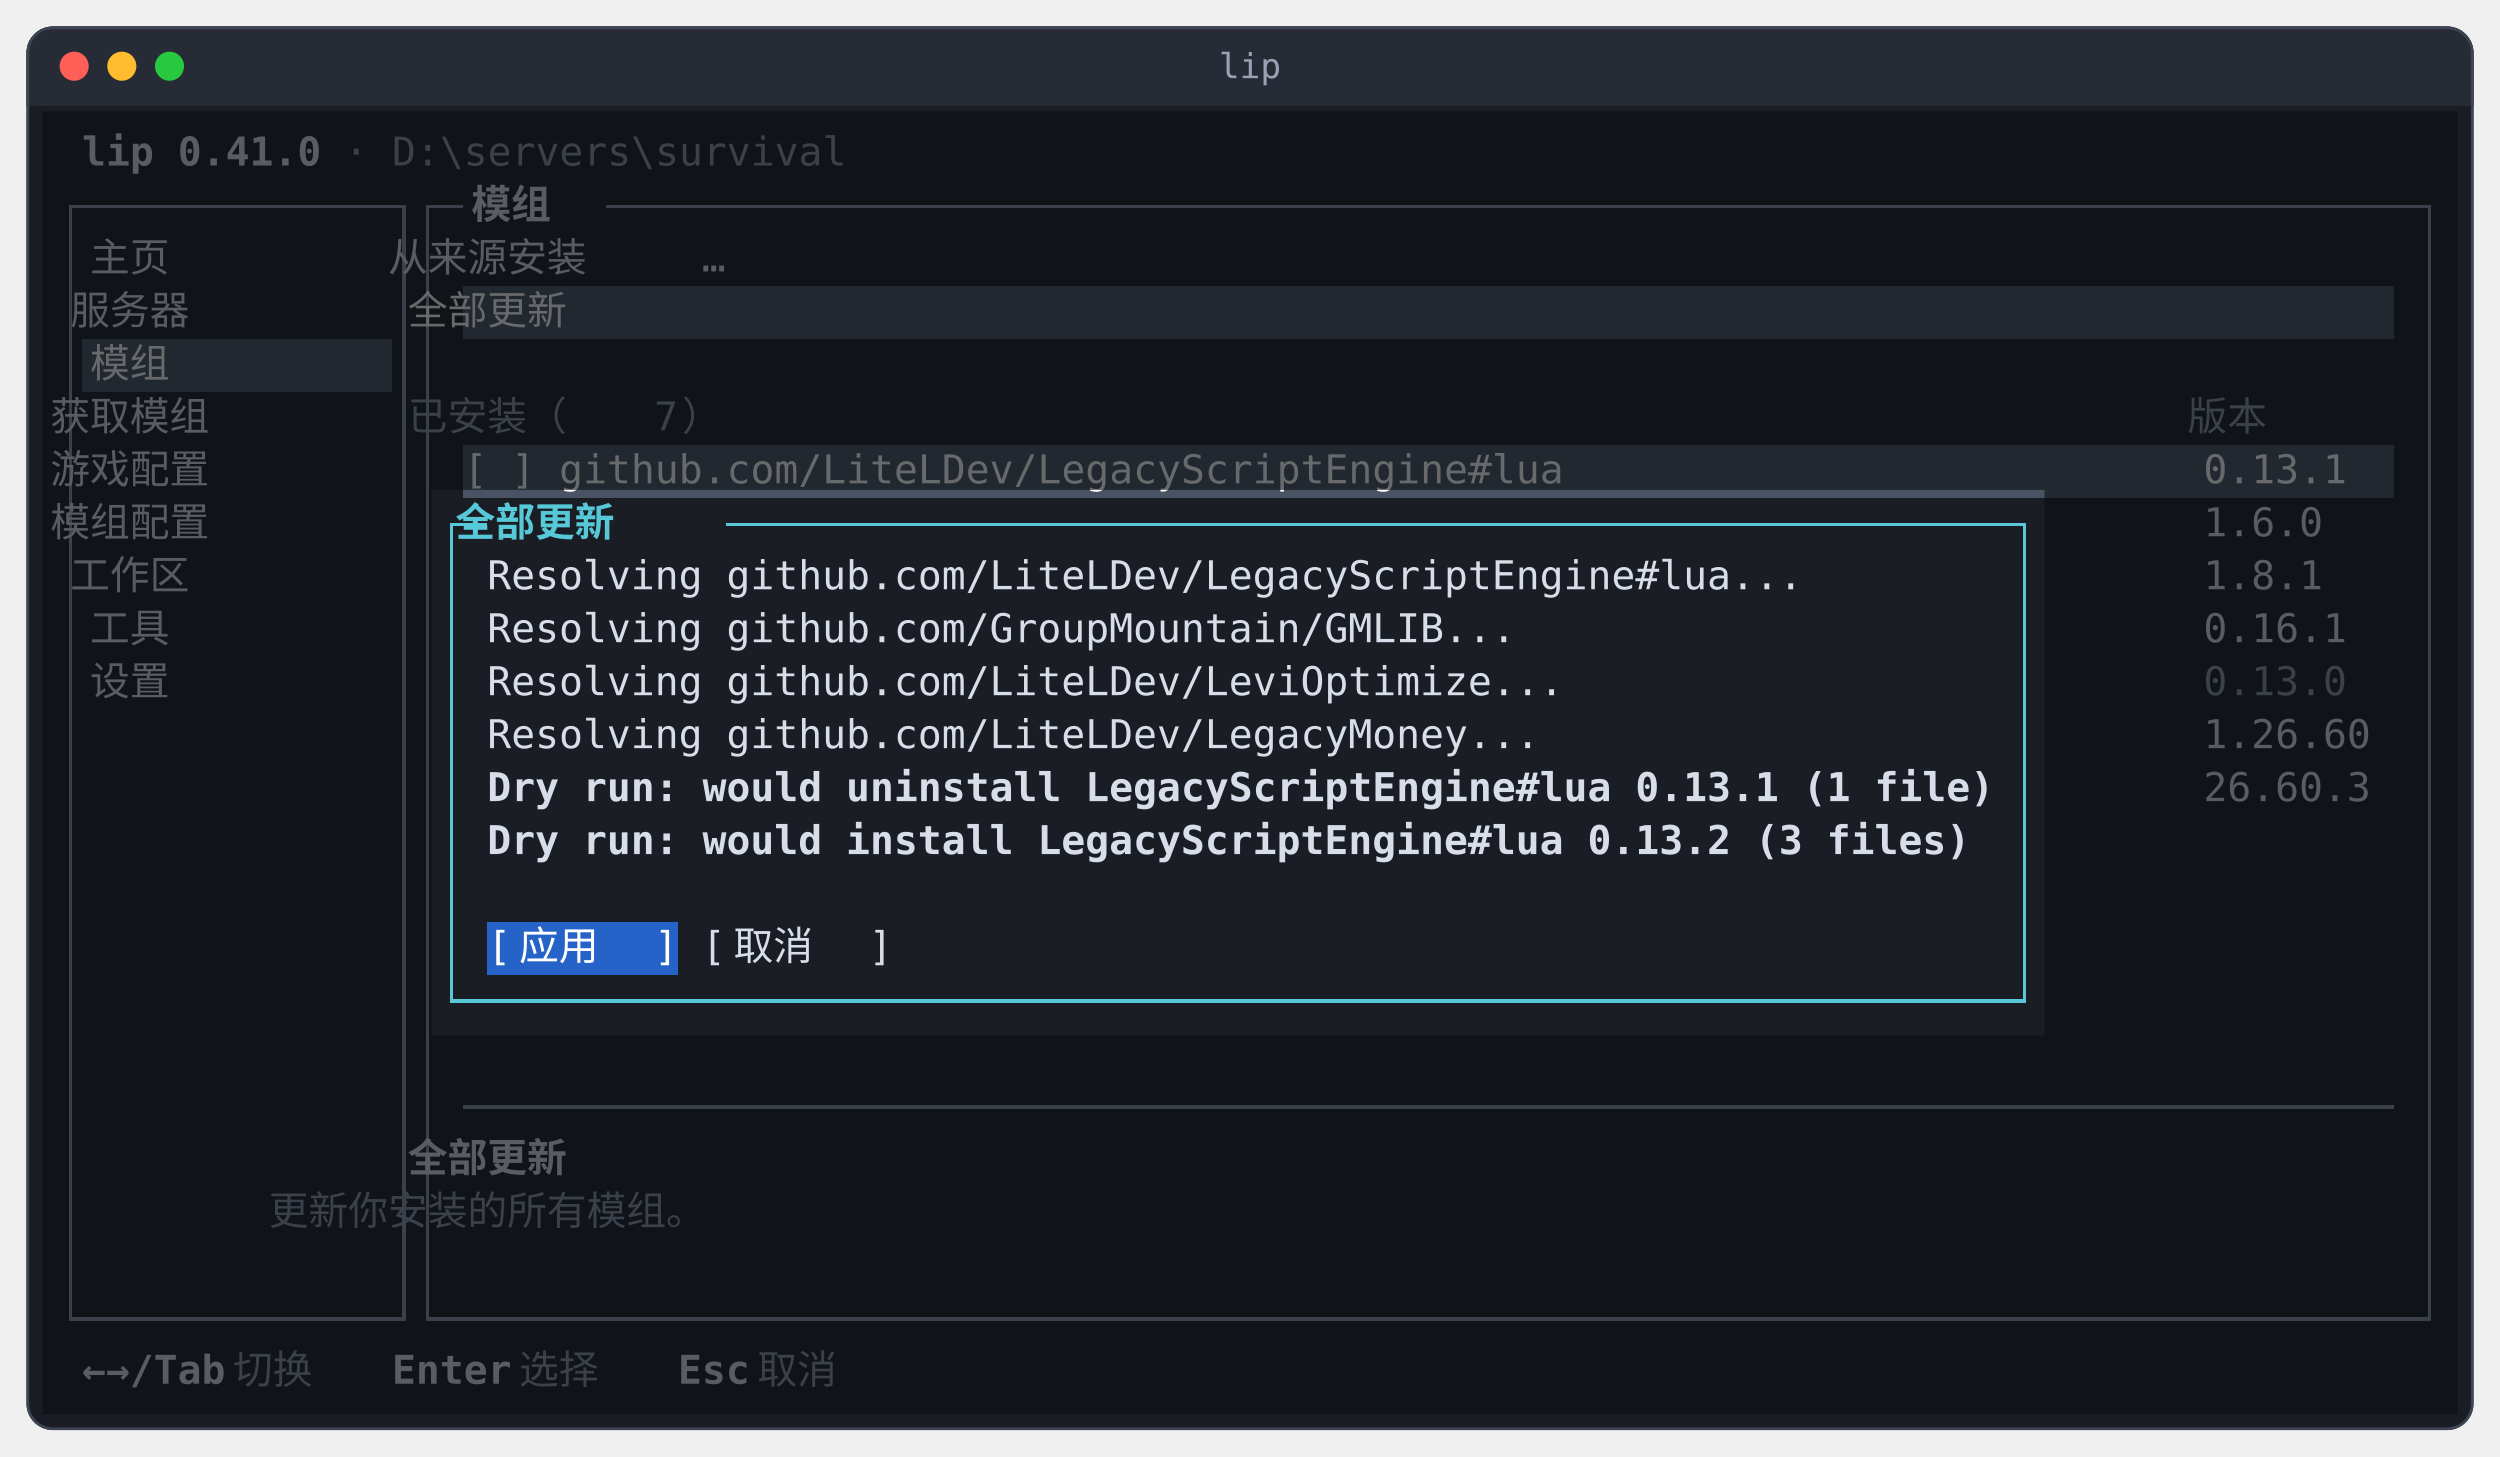
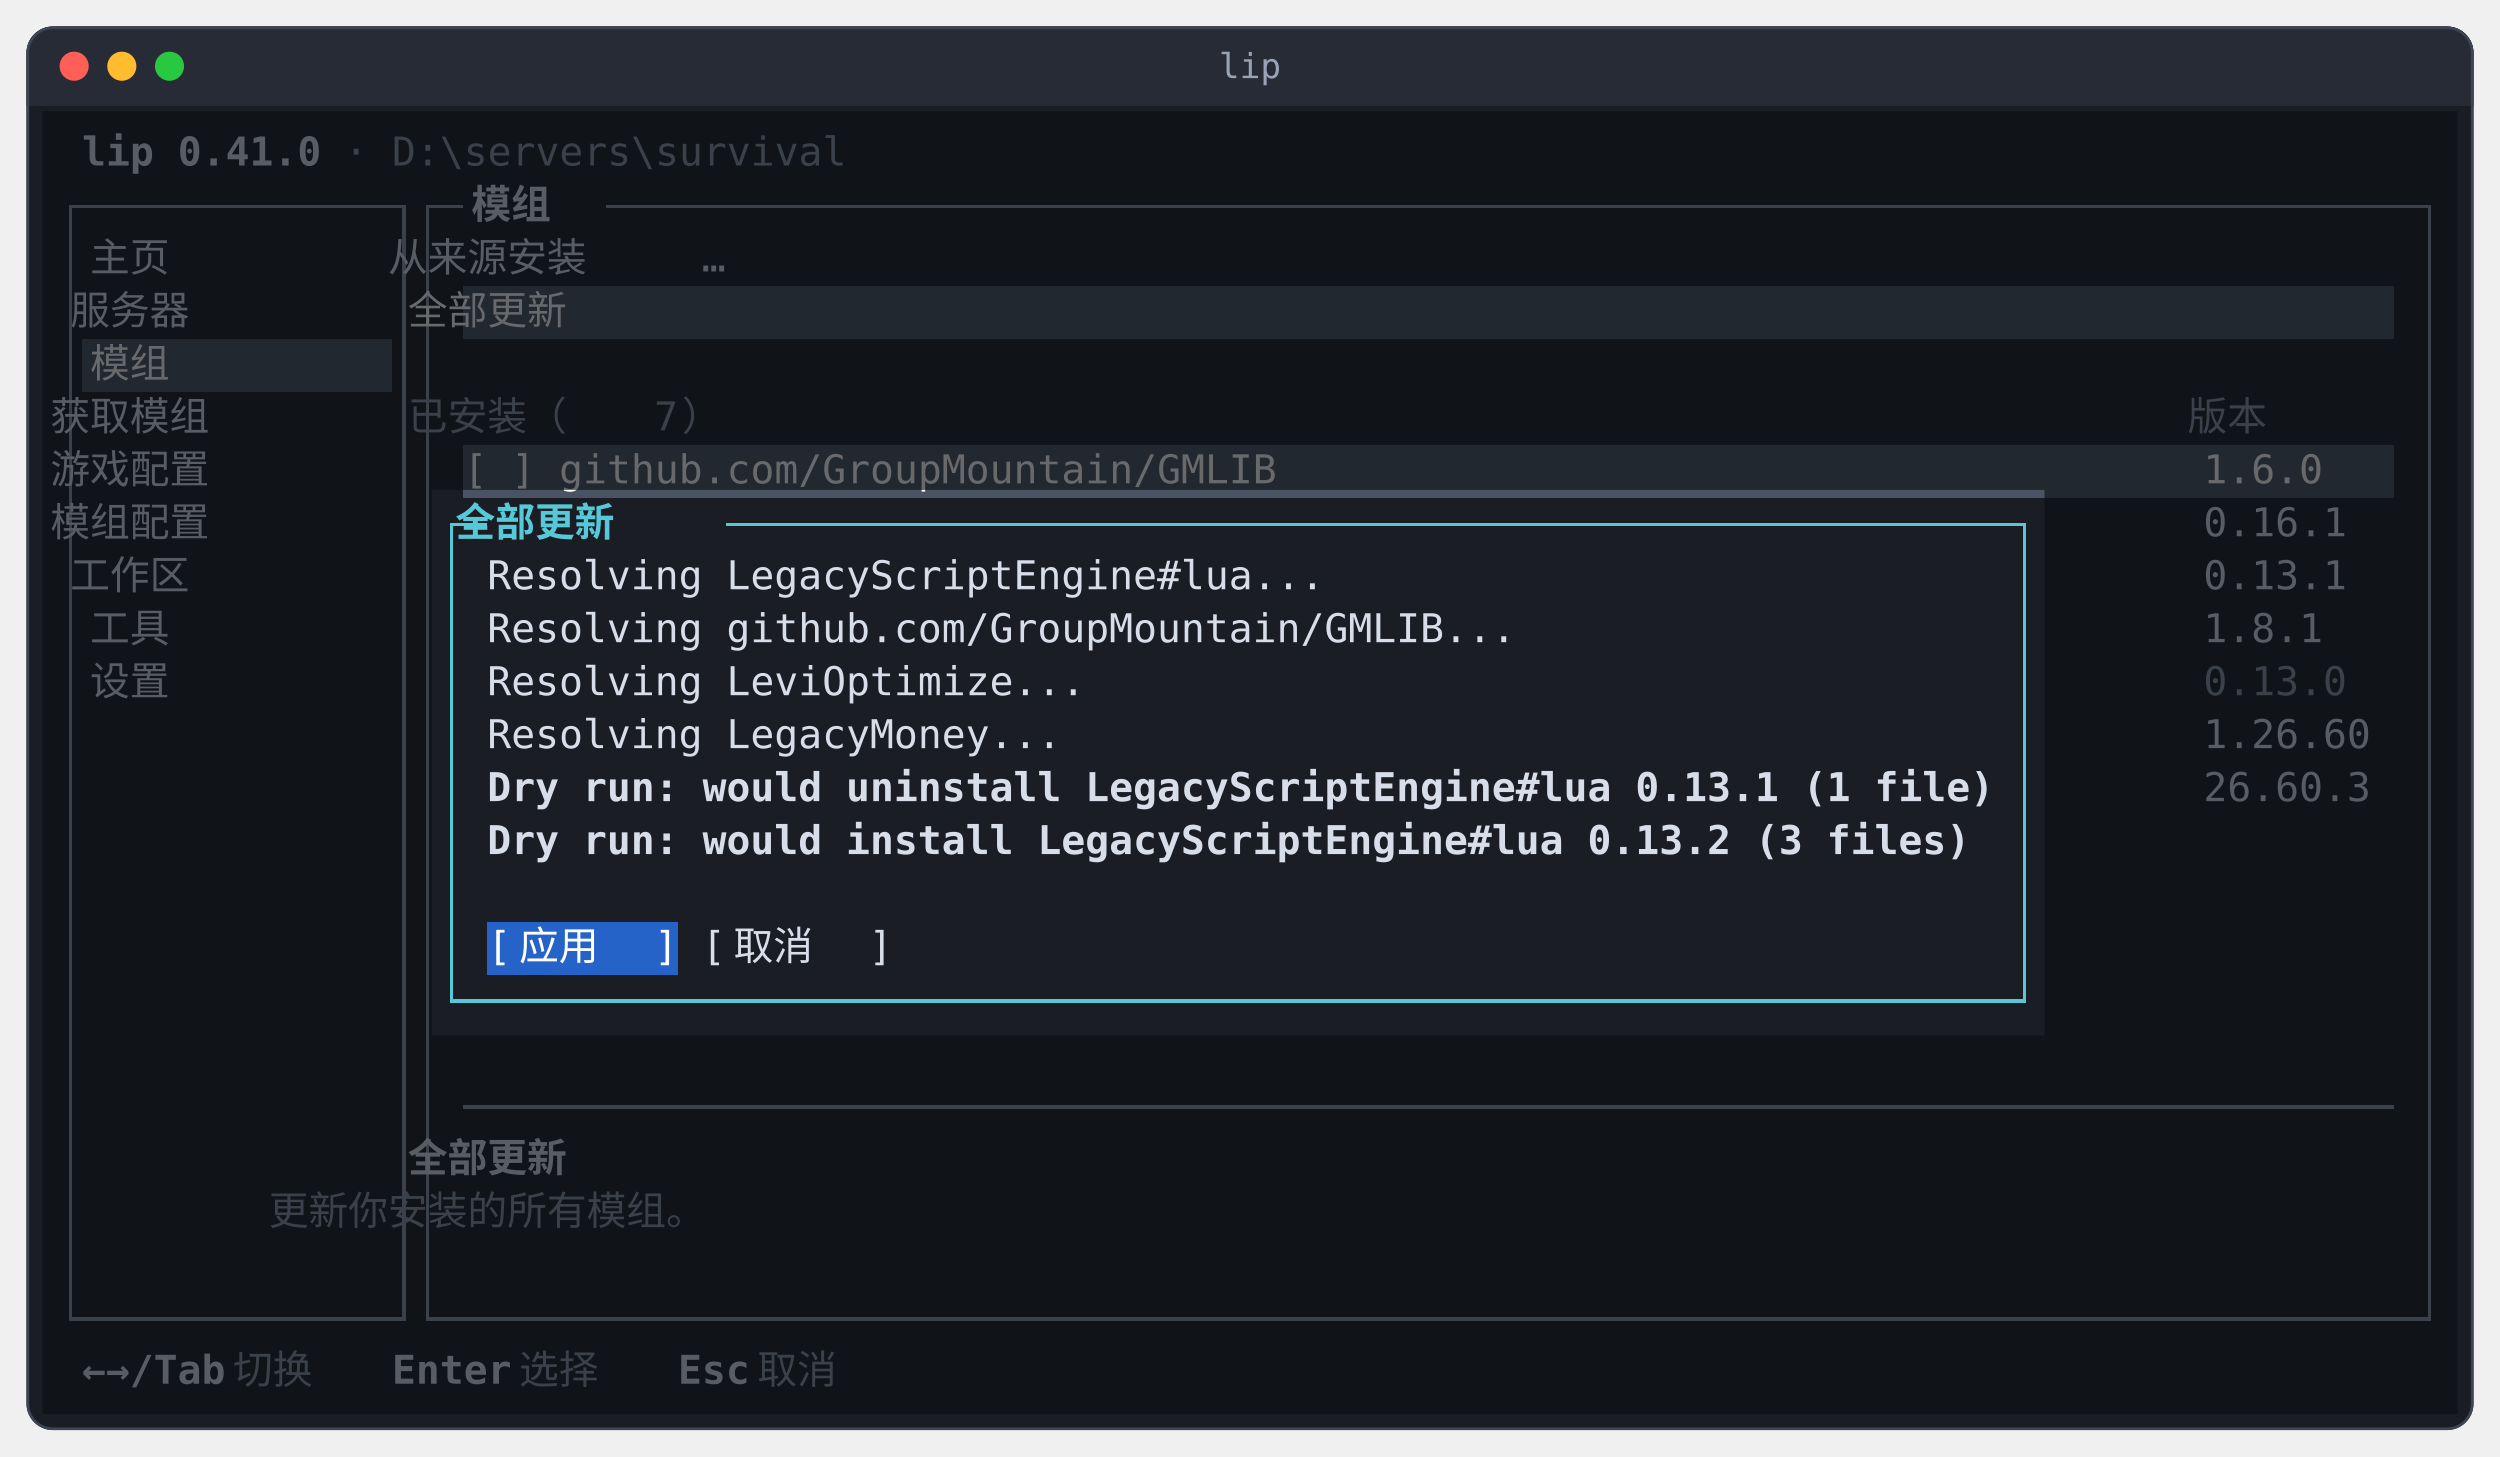
<svg xmlns="http://www.w3.org/2000/svg" width="944" height="550" viewBox="0 0 944 550" role="img" font-family="ui-monospace,'Cascadia Mono','Cascadia Code',Consolas,'SF Mono',Menlo,'DejaVu Sans Mono','Liberation Mono','Noto Sans Mono CJK SC','Sarasa Mono SC','Microsoft YaHei UI','PingFang SC','Noto Sans CJK SC',monospace" font-size="15">
  <rect x="10" y="10" width="924" height="530" rx="10" fill="#1a1d24" />
  <path d="M10 40V20a10 10 0 0 1 10 -10H924a10 10 0 0 1 10 10V40z" fill="#272b35" />
  <circle cx="28" cy="25" r="5.5" fill="#ff5f57" />
  <circle cx="46" cy="25" r="5.5" fill="#febc2e" />
  <circle cx="64" cy="25" r="5.5" fill="#28c840" />
  <text x="472" y="29.5" text-anchor="middle" font-size="13" fill="#9aa3b5">lip</text>
  <rect x="10.5" y="10.5" width="923" height="529" rx="9.5" fill="none" stroke="#3d4454" />
  <g shape-rendering="crispEdges">
    <rect x="175" y="108" width="729" height="20" fill="#4a5364" />
    <rect x="31" y="128" width="117" height="20" fill="#4a5364" />
    <rect x="175" y="168" width="729" height="20" fill="#4a5364" />
    <rect x="184" y="348" width="72" height="20" fill="#2563c9" />
  </g>
  <g fill="none" stroke-width="1.25" shape-rendering="crispEdges">
    <path stroke="#8b95a7" d="M25.88 78H153.13M160.88 78H175M229 78H918.13M175 418H904M25.88 498H153.13M160.88 498H918.13M26.5 77.38V498.63M152.5 77.38V498.63M161.5 77.38V498.63M917.5 77.38V498.63" />
    <path stroke="#56c8d8" d="M169.88 198H184M274 198H765.13M169.88 378H765.13M170.5 197.38V378.63M764.5 197.38V378.63" />
  </g>
  <g fill="#d8dee9">
    <text x="31" y="62.5" textLength="90" lengthAdjust="spacingAndGlyphs" font-weight="700">lip 0.41.0</text>
    <text x="134.5" y="62.5" text-anchor="middle" fill="#8b95a7">·</text>
    <text x="148" y="62.5" textLength="171" lengthAdjust="spacingAndGlyphs" fill="#8b95a7">D:\servers\survival</text>
    <text x="193 211" y="82.5" text-anchor="middle" font-weight="700">模组</text>
    <text x="49 67" y="102.5" text-anchor="middle">主页</text>
    <text x="184 202 220 238 256" y="102.5" text-anchor="middle">从来源安装</text>
    <text x="269.5" y="102.5" text-anchor="middle">…</text>
    <text x="49 67 85" y="122.5" text-anchor="middle">服务器</text>
    <text x="184 202 220 238" y="122.5" text-anchor="middle" fill="#ffffff">全部更新</text>
    <text x="49 67" y="142.5" text-anchor="middle" fill="#ffffff">模组</text>
    <text x="49 67 85 103" y="162.5" text-anchor="middle">获取模组</text>
    <text x="184 202 220 238" y="162.5" text-anchor="middle" fill="#8b95a7">已安装（</text>
    <text x="247" y="162.5" textLength="9" lengthAdjust="spacingAndGlyphs" fill="#8b95a7">7</text>
    <text x="265" y="162.5" text-anchor="middle" fill="#8b95a7">）</text>
    <text x="841 859" y="162.5" text-anchor="middle" fill="#8b95a7">版本</text>
    <text x="49 67 85 103" y="182.5" text-anchor="middle">游戏配置</text>
-     <text x="175" y="182.5" textLength="414" lengthAdjust="spacingAndGlyphs" fill="#ffffff">[ ] github.com/LiteLDev/LegacyScriptEngine#lua</text>
-     <text x="832" y="182.5" textLength="54" lengthAdjust="spacingAndGlyphs" fill="#ffffff">0.13.1</text>
+     <text x="175" y="182.5" textLength="306" lengthAdjust="spacingAndGlyphs" fill="#ffffff">[ ] github.com/GroupMountain/GMLIB</text>
+     <text x="832" y="182.5" textLength="45" lengthAdjust="spacingAndGlyphs" fill="#ffffff">1.6.0</text>
    <text x="49 67 85 103" y="202.5" text-anchor="middle">模组配置</text>
    <text x="202 220 238 256" y="202.5" text-anchor="middle" fill="#56c8d8" font-weight="700">全部更新</text>
-     <text x="832" y="202.5" textLength="45" lengthAdjust="spacingAndGlyphs">1.6.0</text>
+     <text x="832" y="202.5" textLength="54" lengthAdjust="spacingAndGlyphs">0.16.1</text>
    <text x="49 67 85" y="222.5" text-anchor="middle">工作区</text>
-     <text x="184" y="222.5" textLength="495" lengthAdjust="spacingAndGlyphs">Resolving github.com/LiteLDev/LegacyScriptEngine#lua...</text>
-     <text x="832" y="222.5" textLength="45" lengthAdjust="spacingAndGlyphs">1.8.1</text>
+     <text x="184" y="222.5" textLength="315" lengthAdjust="spacingAndGlyphs">Resolving LegacyScriptEngine#lua...</text>
+     <text x="832" y="222.5" textLength="54" lengthAdjust="spacingAndGlyphs">0.13.1</text>
    <text x="49 67" y="242.5" text-anchor="middle">工具</text>
    <text x="184" y="242.5" textLength="387" lengthAdjust="spacingAndGlyphs">Resolving github.com/GroupMountain/GMLIB...</text>
-     <text x="832" y="242.5" textLength="54" lengthAdjust="spacingAndGlyphs">0.16.1</text>
+     <text x="832" y="242.5" textLength="45" lengthAdjust="spacingAndGlyphs">1.8.1</text>
    <text x="49 67" y="262.5" text-anchor="middle">设置</text>
-     <text x="184" y="262.5" textLength="405" lengthAdjust="spacingAndGlyphs">Resolving github.com/LiteLDev/LeviOptimize...</text>
+     <text x="184" y="262.5" textLength="225" lengthAdjust="spacingAndGlyphs">Resolving LeviOptimize...</text>
    <text x="832" y="262.5" textLength="54" lengthAdjust="spacingAndGlyphs" fill="#8b95a7">0.13.0</text>
-     <text x="184" y="282.5" textLength="396" lengthAdjust="spacingAndGlyphs">Resolving github.com/LiteLDev/LegacyMoney...</text>
+     <text x="184" y="282.5" textLength="216" lengthAdjust="spacingAndGlyphs">Resolving LegacyMoney...</text>
    <text x="832" y="282.5" textLength="63" lengthAdjust="spacingAndGlyphs">1.26.60</text>
    <text x="184" y="302.5" textLength="567" lengthAdjust="spacingAndGlyphs" font-weight="700">Dry run: would uninstall LegacyScriptEngine#lua 0.13.1 (1 file)</text>
    <text x="832" y="302.5" textLength="63" lengthAdjust="spacingAndGlyphs">26.60.3</text>
    <text x="184" y="322.5" textLength="558" lengthAdjust="spacingAndGlyphs" font-weight="700">Dry run: would install LegacyScriptEngine#lua 0.13.2 (3 files)</text>
    <text x="184" y="362.5" textLength="9" lengthAdjust="spacingAndGlyphs" fill="#ffffff">[</text>
    <text x="211 229" y="362.5" text-anchor="middle" fill="#ffffff">应用</text>
    <text x="247" y="362.5" textLength="9" lengthAdjust="spacingAndGlyphs" fill="#ffffff">]</text>
    <text x="265" y="362.5" textLength="9" lengthAdjust="spacingAndGlyphs">[</text>
    <text x="292 310" y="362.5" text-anchor="middle">取消</text>
    <text x="328" y="362.5" textLength="9" lengthAdjust="spacingAndGlyphs">]</text>
    <text x="184 202 220 238" y="442.5" text-anchor="middle" font-weight="700">全部更新</text>
    <text x="184 202 220 238 256 274 292 310 328 346 364" y="462.5" text-anchor="middle" fill="#8b95a7">更新你安装的所有模组。</text>
    <text x="35.5" y="522.5" text-anchor="middle" font-weight="700">←</text>
    <text x="44.5" y="522.5" text-anchor="middle" font-weight="700">→</text>
    <text x="49" y="522.5" textLength="36" lengthAdjust="spacingAndGlyphs" font-weight="700">/Tab</text>
    <text x="103 121" y="522.5" text-anchor="middle" fill="#8b95a7">切换</text>
    <text x="148" y="522.5" textLength="45" lengthAdjust="spacingAndGlyphs" font-weight="700">Enter</text>
    <text x="211 229" y="522.5" text-anchor="middle" fill="#8b95a7">选择</text>
    <text x="256" y="522.5" textLength="27" lengthAdjust="spacingAndGlyphs" font-weight="700">Esc</text>
    <text x="301 319" y="522.5" text-anchor="middle" fill="#8b95a7">取消</text>
  </g>
  <path fill="#0b0d11" fill-opacity="0.62" fill-rule="evenodd" d="M16 42H928V534H16zM163 185H772V391H163z" />
</svg>
